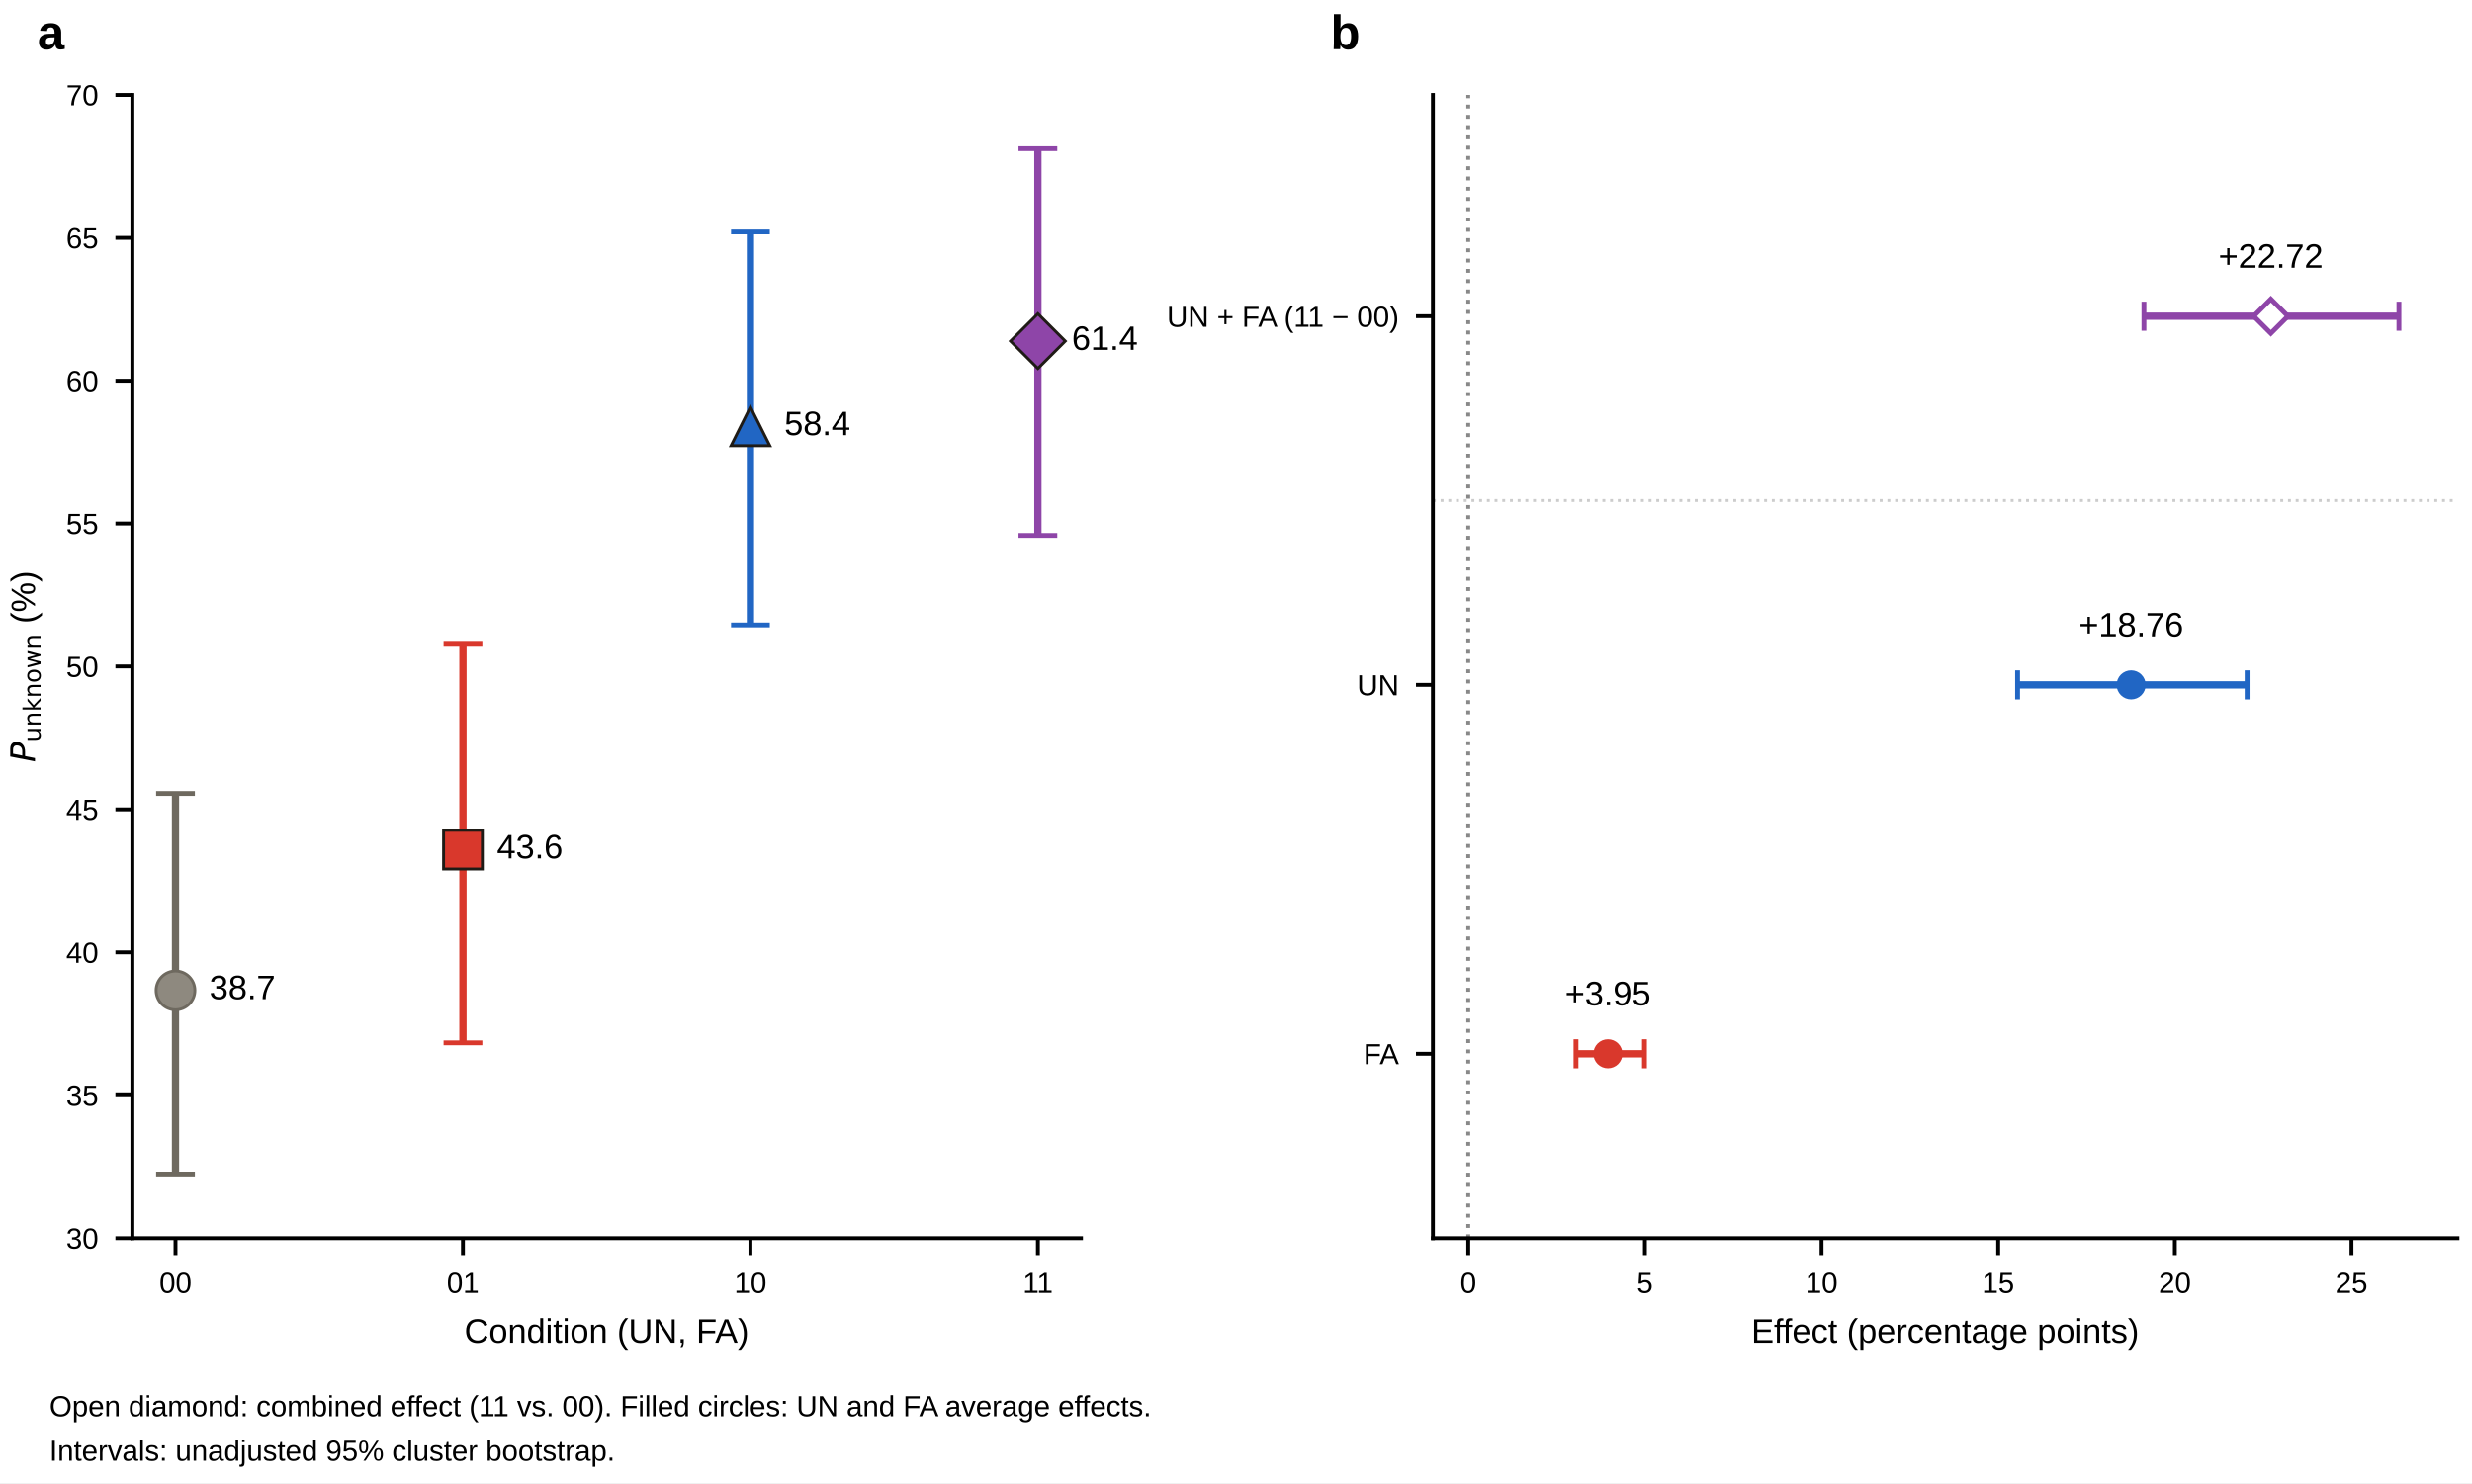
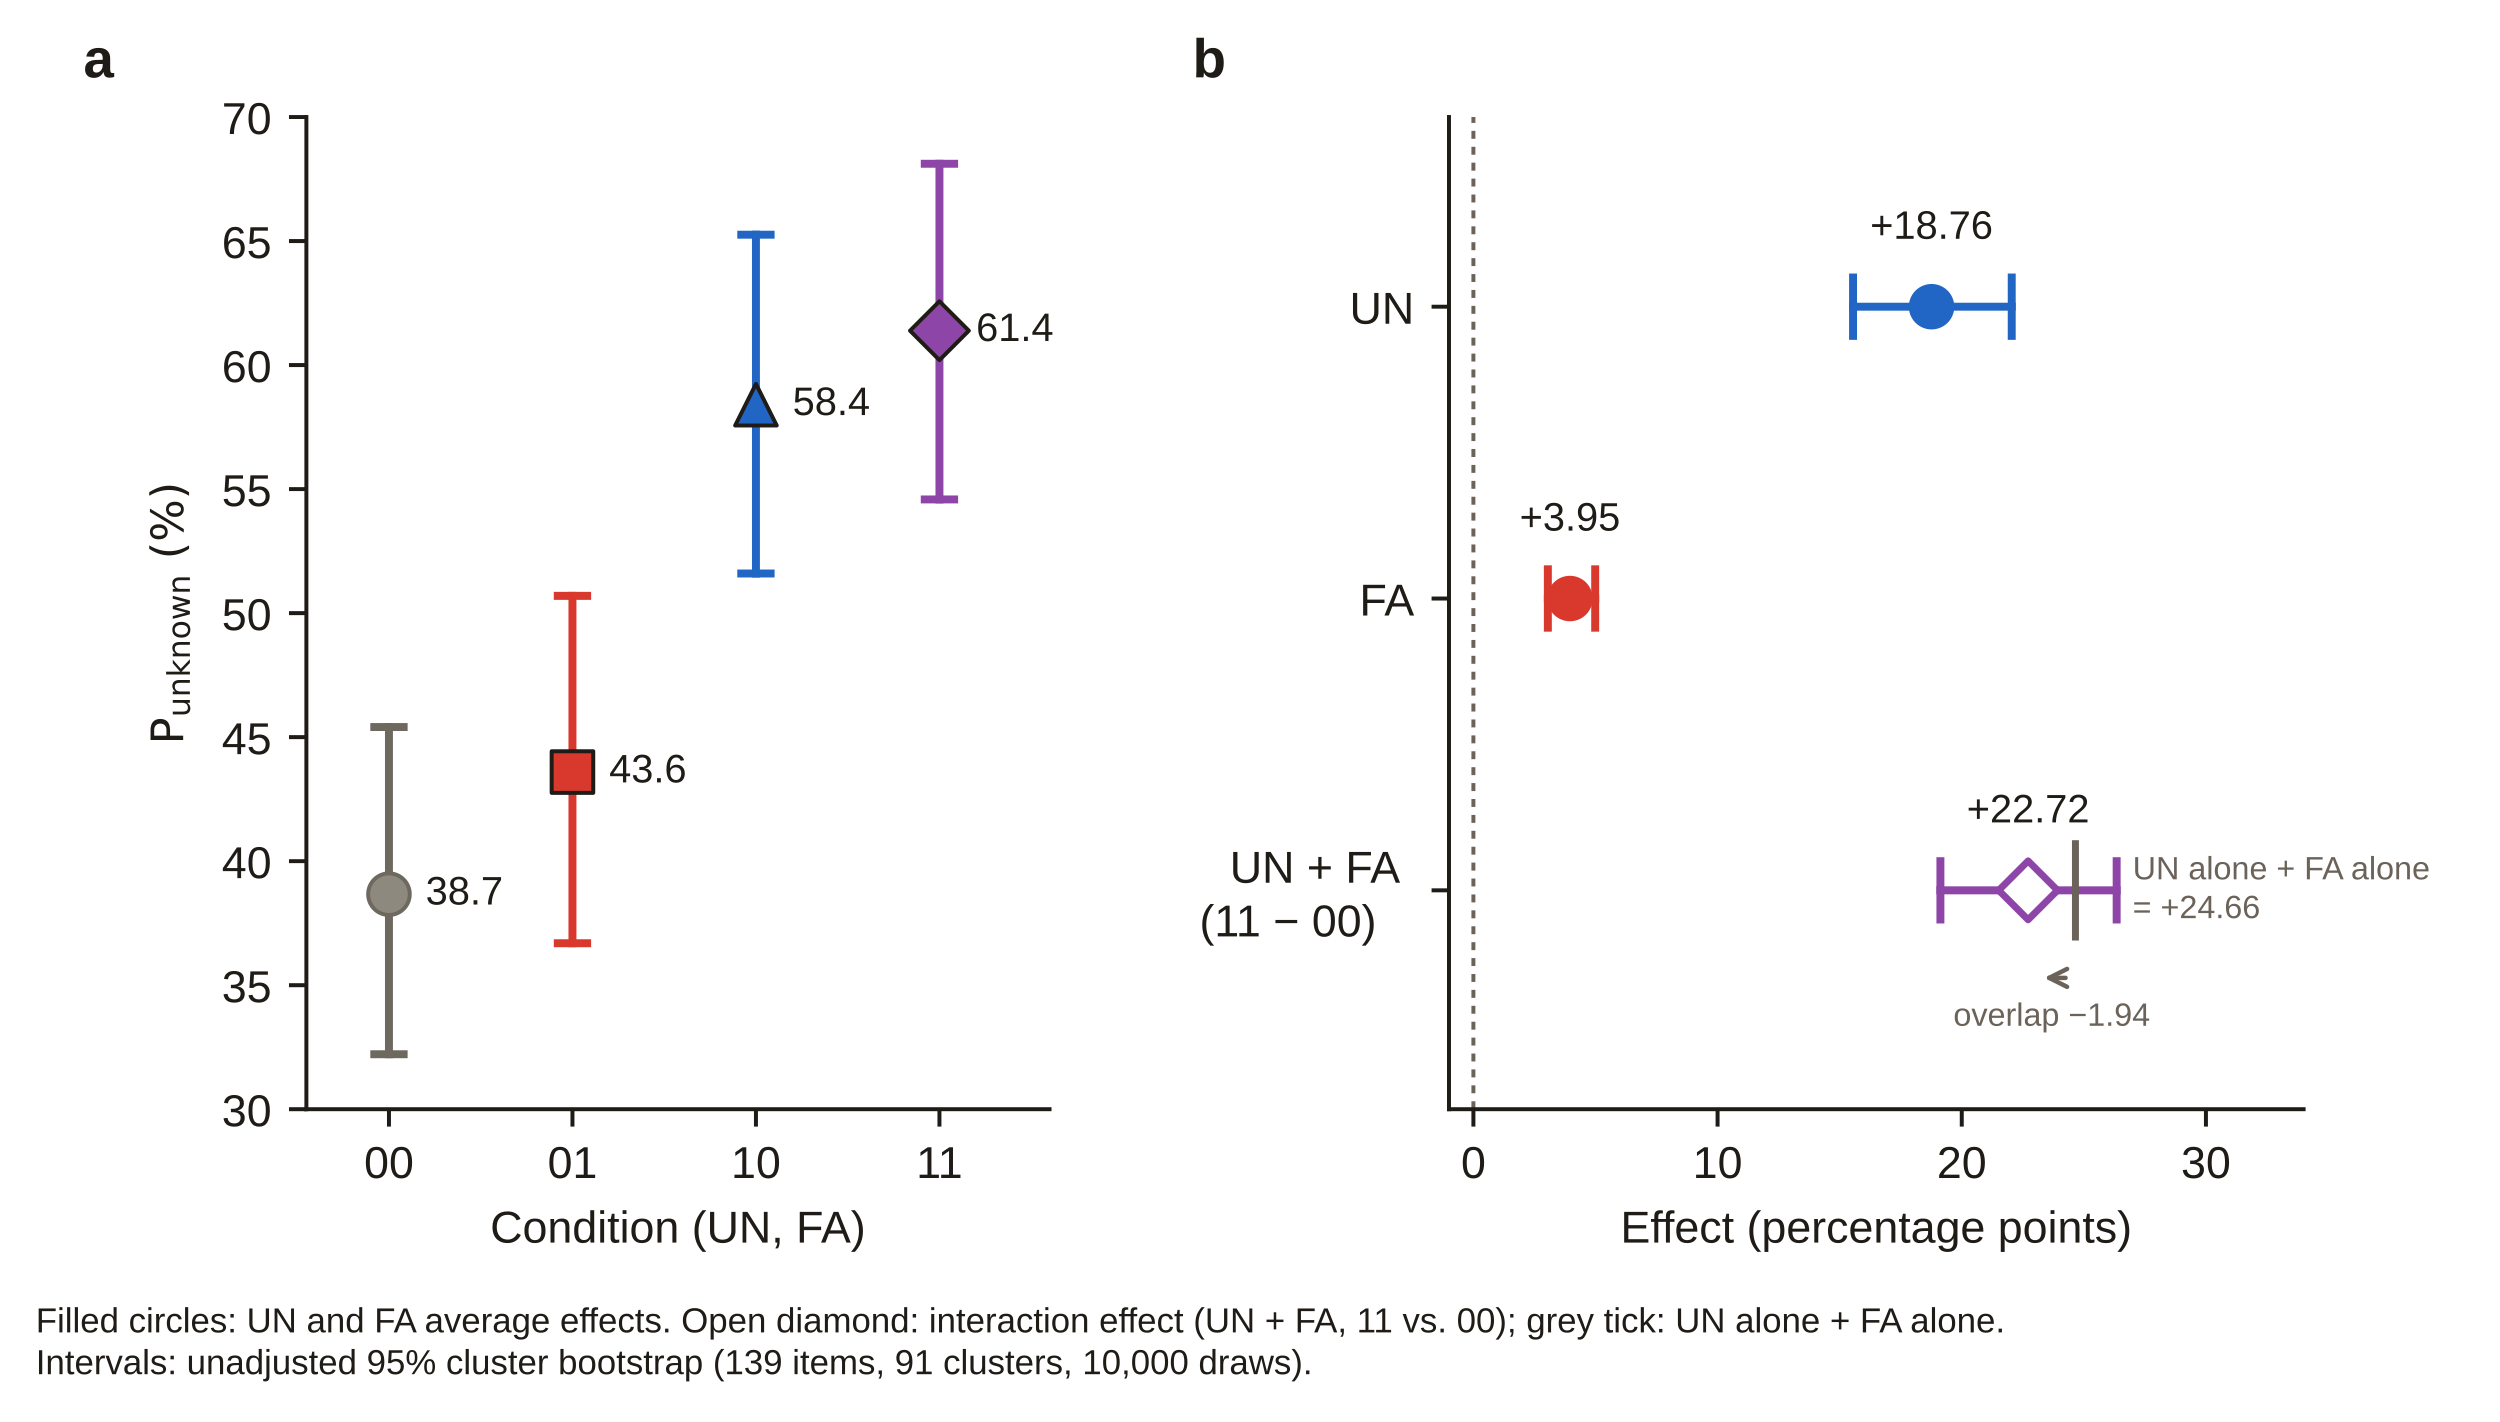
- <svg xmlns="http://www.w3.org/2000/svg" xmlns:xlink="http://www.w3.org/1999/xlink" width="510.236pt" height="306.142pt" viewBox="0 0 510.236 306.142" version="1.1">
+ <svg xmlns="http://www.w3.org/2000/svg" xmlns:xlink="http://www.w3.org/1999/xlink" width="502.898pt" height="286.009pt" viewBox="0 0 502.898 286.009" version="1.1">
  <defs>
    <style type="text/css">*{stroke-linejoin: round; stroke-linecap: butt}</style>
  </defs>
  <g id="figure_1">
    <g id="patch_1">
-       <path d="M 0 306.142 L 510.236 306.142 L 510.236 0 L 0 0 z " style="fill: #ffffff" />
+       <path d="M 0 286.009  L 502.898 286.009  L 502.898 -0  L 0 -0  z " style="fill: #ffffff" />
    </g>
    <g id="axes_1">
      <g id="patch_2">
-         <path d="M 27.323 255.594 L 223.128 255.594 L 223.128 19.598 L 27.323 19.598 z " style="fill: #ffffff" />
+         <path d="M 61.632 223.126  L 211.124 223.126  L 211.124 23.542  L 61.632 23.542  z " style="fill: #ffffff" />
      </g>
      <g id="matplotlib.axis_1">
        <g id="xtick_1">
          <g id="line2d_1">
            <defs>
-               <path id="meb34fa7627" d="M 0 0 L 0 3.5 " style="stroke: #000000; stroke-width: 0.8" />
+               <path id="m4d42ba4169" d="M 0 0  L 0 3.5  " style="stroke: #1f1b16; stroke-width: 0.8" />
            </defs>
            <g>
-               <use xlink:href="#meb34fa7627" x="36.224" y="255.594" style="stroke: #000000; stroke-width: 0.8" />
+               <use xlink:href="#m4d42ba4169" x="78.242" y="223.126" style="fill: #1f1b16; stroke: #1f1b16; stroke-width: 0.8" />
            </g>
          </g>
          <g id="text_1">
-             <text style="font-size: 6px; font-family: 'Arial'; text-anchor: middle" x="36.224" y="266.889" transform="rotate(-0 36.22358 266.8886)">00</text>
+             <text style="font-size: 9px; font-family: 'Arial'; text-anchor: middle; fill: #1f1b16" x="78.242" y="236.964" transform="rotate(-0 78.24223 236.9635)">00</text>
          </g>
        </g>
        <g id="xtick_2">
          <g id="line2d_2">
            <g>
-               <use xlink:href="#meb34fa7627" x="95.558" y="255.594" style="stroke: #000000; stroke-width: 0.8" />
+               <use xlink:href="#m4d42ba4169" x="115.154" y="223.126" style="fill: #1f1b16; stroke: #1f1b16; stroke-width: 0.8" />
            </g>
          </g>
          <g id="text_2">
-             <text style="font-size: 6px; font-family: 'Arial'; text-anchor: middle" x="95.558" y="266.889" transform="rotate(-0 95.55835 266.8886)">01</text>
+             <text style="font-size: 9px; font-family: 'Arial'; text-anchor: middle; fill: #1f1b16" x="115.154" y="236.964" transform="rotate(-0 115.1539 236.9635)">01</text>
          </g>
        </g>
        <g id="xtick_3">
          <g id="line2d_3">
            <g>
-               <use xlink:href="#meb34fa7627" x="154.893" y="255.594" style="stroke: #000000; stroke-width: 0.8" />
+               <use xlink:href="#m4d42ba4169" x="152.065" y="223.126" style="fill: #1f1b16; stroke: #1f1b16; stroke-width: 0.8" />
            </g>
          </g>
          <g id="text_3">
-             <text style="font-size: 6px; font-family: 'Arial'; text-anchor: middle" x="154.893" y="266.889" transform="rotate(-0 154.8931 266.8886)">10</text>
+             <text style="font-size: 9px; font-family: 'Arial'; text-anchor: middle; fill: #1f1b16" x="152.065" y="236.964" transform="rotate(-0 152.0655 236.9635)">10</text>
          </g>
        </g>
        <g id="xtick_4">
          <g id="line2d_4">
            <g>
-               <use xlink:href="#meb34fa7627" x="214.228" y="255.594" style="stroke: #000000; stroke-width: 0.8" />
+               <use xlink:href="#m4d42ba4169" x="188.977" y="223.126" style="fill: #1f1b16; stroke: #1f1b16; stroke-width: 0.8" />
            </g>
          </g>
          <g id="text_4">
-             <text style="font-size: 6px; font-family: 'Arial'; text-anchor: middle" x="214.228" y="266.889" transform="rotate(-0 214.2279 266.8886)">11</text>
+             <text style="font-size: 9px; font-family: 'Arial'; text-anchor: middle; fill: #1f1b16" x="188.977" y="236.964" transform="rotate(-0 188.9771 236.9635)">11</text>
          </g>
        </g>
        <g id="text_5">
-           <text style="font-size: 7px; font-family: 'Arial'; text-anchor: middle" x="125.226" y="277.177" transform="rotate(-0 125.2257 277.1769)">Condition (UN, FA)</text>
+           <text style="font-size: 9px; font-family: 'Arial'; text-anchor: middle; fill: #1f1b16" x="136.378" y="249.964" transform="rotate(-0 136.378 249.9642)">Condition (UN, FA)</text>
        </g>
      </g>
      <g id="matplotlib.axis_2">
        <g id="ytick_1">
          <g id="line2d_5">
            <defs>
-               <path id="mec620d5476" d="M 0 0 L -3.5 0 " style="stroke: #000000; stroke-width: 0.8" />
+               <path id="m30c8e98ecd" d="M 0 0  L -3.5 0  " style="stroke: #1f1b16; stroke-width: 0.8" />
            </defs>
            <g>
-               <use xlink:href="#mec620d5476" x="27.323" y="255.594" style="stroke: #000000; stroke-width: 0.8" />
+               <use xlink:href="#m30c8e98ecd" x="61.632" y="223.126" style="fill: #1f1b16; stroke: #1f1b16; stroke-width: 0.8" />
            </g>
          </g>
          <g id="text_6">
-             <text style="font-size: 6px; font-family: 'Arial'; text-anchor: end" x="20.323" y="257.741" transform="rotate(-0 20.32336 257.7412)">30</text>
+             <text style="font-size: 9px; font-family: 'Arial'; text-anchor: end; fill: #1f1b16" x="54.632" y="226.545" transform="rotate(-0 54.632 226.5446)">30</text>
          </g>
        </g>
        <g id="ytick_2">
          <g id="line2d_6">
            <g>
-               <use xlink:href="#mec620d5476" x="27.323" y="226.094" style="stroke: #000000; stroke-width: 0.8" />
+               <use xlink:href="#m30c8e98ecd" x="61.632" y="198.178" style="fill: #1f1b16; stroke: #1f1b16; stroke-width: 0.8" />
            </g>
          </g>
          <g id="text_7">
-             <text style="font-size: 6px; font-family: 'Arial'; text-anchor: end" x="20.323" y="228.242" transform="rotate(-0 20.32336 228.2418)">35</text>
+             <text style="font-size: 9px; font-family: 'Arial'; text-anchor: end; fill: #1f1b16" x="54.632" y="201.597" transform="rotate(-0 54.632 201.5966)">35</text>
          </g>
        </g>
        <g id="ytick_3">
          <g id="line2d_7">
            <g>
-               <use xlink:href="#mec620d5476" x="27.323" y="196.595" style="stroke: #000000; stroke-width: 0.8" />
+               <use xlink:href="#m30c8e98ecd" x="61.632" y="173.23" style="fill: #1f1b16; stroke: #1f1b16; stroke-width: 0.8" />
            </g>
          </g>
          <g id="text_8">
-             <text style="font-size: 6px; font-family: 'Arial'; text-anchor: end" x="20.323" y="198.742" transform="rotate(-0 20.32336 198.7423)">40</text>
+             <text style="font-size: 9px; font-family: 'Arial'; text-anchor: end; fill: #1f1b16" x="54.632" y="176.649" transform="rotate(-0 54.632 176.6486)">40</text>
          </g>
        </g>
        <g id="ytick_4">
          <g id="line2d_8">
            <g>
-               <use xlink:href="#mec620d5476" x="27.323" y="167.095" style="stroke: #000000; stroke-width: 0.8" />
+               <use xlink:href="#m30c8e98ecd" x="61.632" y="148.282" style="fill: #1f1b16; stroke: #1f1b16; stroke-width: 0.8" />
            </g>
          </g>
          <g id="text_9">
-             <text style="font-size: 6px; font-family: 'Arial'; text-anchor: end" x="20.323" y="169.243" transform="rotate(-0 20.32336 169.2428)">45</text>
+             <text style="font-size: 9px; font-family: 'Arial'; text-anchor: end; fill: #1f1b16" x="54.632" y="151.701" transform="rotate(-0 54.632 151.7006)">45</text>
          </g>
        </g>
        <g id="ytick_5">
          <g id="line2d_9">
            <g>
-               <use xlink:href="#mec620d5476" x="27.323" y="137.596" style="stroke: #000000; stroke-width: 0.8" />
+               <use xlink:href="#m30c8e98ecd" x="61.632" y="123.334" style="fill: #1f1b16; stroke: #1f1b16; stroke-width: 0.8" />
            </g>
          </g>
          <g id="text_10">
-             <text style="font-size: 6px; font-family: 'Arial'; text-anchor: end" x="20.323" y="139.743" transform="rotate(-0 20.32336 139.7433)">50</text>
+             <text style="font-size: 9px; font-family: 'Arial'; text-anchor: end; fill: #1f1b16" x="54.632" y="126.753" transform="rotate(-0 54.632 126.7526)">50</text>
          </g>
        </g>
        <g id="ytick_6">
          <g id="line2d_10">
            <g>
-               <use xlink:href="#mec620d5476" x="27.323" y="108.096" style="stroke: #000000; stroke-width: 0.8" />
+               <use xlink:href="#m30c8e98ecd" x="61.632" y="98.386" style="fill: #1f1b16; stroke: #1f1b16; stroke-width: 0.8" />
            </g>
          </g>
          <g id="text_11">
-             <text style="font-size: 6px; font-family: 'Arial'; text-anchor: end" x="20.323" y="110.244" transform="rotate(-0 20.32336 110.2438)">55</text>
+             <text style="font-size: 9px; font-family: 'Arial'; text-anchor: end; fill: #1f1b16" x="54.632" y="101.805" transform="rotate(-0 54.632 101.8046)">55</text>
          </g>
        </g>
        <g id="ytick_7">
          <g id="line2d_11">
            <g>
-               <use xlink:href="#mec620d5476" x="27.323" y="78.597" style="stroke: #000000; stroke-width: 0.8" />
+               <use xlink:href="#m30c8e98ecd" x="61.632" y="73.438" style="fill: #1f1b16; stroke: #1f1b16; stroke-width: 0.8" />
            </g>
          </g>
          <g id="text_12">
-             <text style="font-size: 6px; font-family: 'Arial'; text-anchor: end" x="20.323" y="80.744" transform="rotate(-0 20.32336 80.74429)">60</text>
+             <text style="font-size: 9px; font-family: 'Arial'; text-anchor: end; fill: #1f1b16" x="54.632" y="76.857" transform="rotate(-0 54.632 76.85659)">60</text>
          </g>
        </g>
        <g id="ytick_8">
          <g id="line2d_12">
            <g>
-               <use xlink:href="#mec620d5476" x="27.323" y="49.097" style="stroke: #000000; stroke-width: 0.8" />
+               <use xlink:href="#m30c8e98ecd" x="61.632" y="48.49" style="fill: #1f1b16; stroke: #1f1b16; stroke-width: 0.8" />
            </g>
          </g>
          <g id="text_13">
-             <text style="font-size: 6px; font-family: 'Arial'; text-anchor: end" x="20.323" y="51.245" transform="rotate(-0 20.32336 51.2448)">65</text>
+             <text style="font-size: 9px; font-family: 'Arial'; text-anchor: end; fill: #1f1b16" x="54.632" y="51.909" transform="rotate(-0 54.632 51.90859)">65</text>
          </g>
        </g>
        <g id="ytick_9">
          <g id="line2d_13">
            <g>
-               <use xlink:href="#mec620d5476" x="27.323" y="19.598" style="stroke: #000000; stroke-width: 0.8" />
+               <use xlink:href="#m30c8e98ecd" x="61.632" y="23.542" style="fill: #1f1b16; stroke: #1f1b16; stroke-width: 0.8" />
            </g>
          </g>
          <g id="text_14">
-             <text style="font-size: 6px; font-family: 'Arial'; text-anchor: end" x="20.323" y="21.745" transform="rotate(-0 20.32336 21.74531)">70</text>
+             <text style="font-size: 9px; font-family: 'Arial'; text-anchor: end; fill: #1f1b16" x="54.632" y="26.961" transform="rotate(-0 54.632 26.96059)">70</text>
          </g>
        </g>
        <g id="text_15">
-           <g transform="translate(8.11024 157.3709) rotate(-90)">
+           <g style="fill: #1f1b16" transform="translate(37.01739 149.7486) rotate(-90)">
            <text>
-               <tspan x="0" y="-0.891" style="font-style: oblique; font-size: 7px; font-family: 'DejaVu Sans'">P</tspan>
-               <tspan x="4.221" y="0.258" style="font-size: 4.9px; font-family: 'DejaVu Sans'">u</tspan>
-               <tspan x="7.327" y="0.258" style="font-size: 4.9px; font-family: 'DejaVu Sans'">n</tspan>
-               <tspan x="10.432" y="0.258" style="font-size: 4.9px; font-family: 'DejaVu Sans'">k</tspan>
-               <tspan x="13.27" y="0.258" style="font-size: 4.9px; font-family: 'DejaVu Sans'">n</tspan>
-               <tspan x="16.375" y="0.258" style="font-size: 4.9px; font-family: 'DejaVu Sans'">o</tspan>
-               <tspan x="19.373" y="0.258" style="font-size: 4.9px; font-family: 'DejaVu Sans'">w</tspan>
-               <tspan x="23.381" y="0.258" style="font-size: 4.9px; font-family: 'DejaVu Sans'">n</tspan>
-               <tspan x="26.678" y="-0.891" style="font-size: 7px; font-family: 'Arial'"> </tspan>
-               <tspan x="28.623" y="-0.891" style="font-size: 7px; font-family: 'Arial'">(</tspan>
-               <tspan x="30.954" y="-0.891" style="font-size: 7px; font-family: 'Arial'">%</tspan>
-               <tspan x="37.178" y="-0.891" style="font-size: 7px; font-family: 'Arial'">)</tspan>
+               <tspan x="0" y="-0.172" style="font-size: 9px; font-family: 'DejaVu Sans'; fill: #1f1b16">P</tspan>
+               <tspan x="34.386" y="-0.172" style="font-size: 9px; font-family: 'DejaVu Sans'; fill: #1f1b16"> </tspan>
+               <tspan x="37.247" y="-0.172" style="font-size: 9px; font-family: 'DejaVu Sans'; fill: #1f1b16">(</tspan>
+               <tspan x="40.758" y="-0.172" style="font-size: 9px; font-family: 'DejaVu Sans'; fill: #1f1b16">%</tspan>
+               <tspan x="49.31" y="-0.172" style="font-size: 9px; font-family: 'DejaVu Sans'; fill: #1f1b16">)</tspan>
+               <tspan x="5.513" y="1.178" style="font-size: 6.3px; font-family: 'DejaVu Sans'; fill: #1f1b16">u</tspan>
+               <tspan x="9.506" y="1.178" style="font-size: 6.3px; font-family: 'DejaVu Sans'; fill: #1f1b16">n</tspan>
+               <tspan x="13.499" y="1.178" style="font-size: 6.3px; font-family: 'DejaVu Sans'; fill: #1f1b16">k</tspan>
+               <tspan x="17.147" y="1.178" style="font-size: 6.3px; font-family: 'DejaVu Sans'; fill: #1f1b16">n</tspan>
+               <tspan x="21.14" y="1.178" style="font-size: 6.3px; font-family: 'DejaVu Sans'; fill: #1f1b16">o</tspan>
+               <tspan x="24.995" y="1.178" style="font-size: 6.3px; font-family: 'DejaVu Sans'; fill: #1f1b16">w</tspan>
+               <tspan x="30.147" y="1.178" style="font-size: 6.3px; font-family: 'DejaVu Sans'; fill: #1f1b16">n</tspan>
            </text>
          </g>
        </g>
      </g>
-       <g id="LineCollection_1">
-         <path d="M 36.224 242.345 L 36.224 163.813 " clip-path="url(#p078e9555ab)" style="fill: none; stroke: #6E695F; stroke-width: 1.5" />
-       </g>
      <g id="line2d_14">
-         <defs>
-           <path id="m8397a52065" d="M 4 0 L -4 -0 " style="stroke: #6E695F" />
-         </defs>
-         <g clip-path="url(#p078e9555ab)">
-           <use xlink:href="#m8397a52065" x="36.224" y="242.345" style="fill: #6E695F; stroke: #6E695F" />
-         </g>
+         <path d="M 78.242 212.069  L 78.242 146.253  " clip-path="url(#p67fd40ad1f)" style="fill: none; stroke: #6e695f; stroke-width: 1.6; stroke-linecap: square" />
      </g>
      <g id="line2d_15">
-         <g clip-path="url(#p078e9555ab)">
-           <use xlink:href="#m8397a52065" x="36.224" y="163.813" style="fill: #6E695F; stroke: #6E695F" />
-         </g>
-       </g>
-       <g id="LineCollection_2">
-         <path d="M 95.558 215.269 L 95.558 132.823 " clip-path="url(#p078e9555ab)" style="fill: none; stroke: #D9382C; stroke-width: 1.5" />
+         <path d="M 75.289 212.069  L 81.195 212.069  " clip-path="url(#p67fd40ad1f)" style="fill: none; stroke: #6e695f; stroke-width: 1.6; stroke-linecap: square" />
      </g>
      <g id="line2d_16">
-         <defs>
-           <path id="mb39e3a1a66" d="M 4 0 L -4 -0 " style="stroke: #D9382C" />
-         </defs>
-         <g clip-path="url(#p078e9555ab)">
-           <use xlink:href="#mb39e3a1a66" x="95.558" y="215.269" style="fill: #D9382C; stroke: #D9382C" />
-         </g>
+         <path d="M 75.289 146.253  L 81.195 146.253  " clip-path="url(#p67fd40ad1f)" style="fill: none; stroke: #6e695f; stroke-width: 1.6; stroke-linecap: square" />
      </g>
      <g id="line2d_17">
-         <g clip-path="url(#p078e9555ab)">
-           <use xlink:href="#mb39e3a1a66" x="95.558" y="132.823" style="fill: #D9382C; stroke: #D9382C" />
-         </g>
-       </g>
-       <g id="LineCollection_3">
-         <path d="M 154.893 129.037 L 154.893 47.876 " clip-path="url(#p078e9555ab)" style="fill: none; stroke: #2166C4; stroke-width: 1.5" />
+         <path d="M 115.154 189.742  L 115.154 119.865  " clip-path="url(#p67fd40ad1f)" style="fill: none; stroke: #d9382c; stroke-width: 1.6; stroke-linecap: square" />
      </g>
      <g id="line2d_18">
-         <defs>
-           <path id="m2de3c9f755" d="M 4 0 L -4 -0 " style="stroke: #2166C4" />
-         </defs>
-         <g clip-path="url(#p078e9555ab)">
-           <use xlink:href="#m2de3c9f755" x="154.893" y="129.037" style="fill: #2166C4; stroke: #2166C4" />
-         </g>
+         <path d="M 112.201 189.742  L 118.107 189.742  " clip-path="url(#p67fd40ad1f)" style="fill: none; stroke: #d9382c; stroke-width: 1.6; stroke-linecap: square" />
      </g>
      <g id="line2d_19">
-         <g clip-path="url(#p078e9555ab)">
-           <use xlink:href="#m2de3c9f755" x="154.893" y="47.876" style="fill: #2166C4; stroke: #2166C4" />
-         </g>
-       </g>
-       <g id="LineCollection_4">
-         <path d="M 214.228 110.561 L 214.228 30.686 " clip-path="url(#p078e9555ab)" style="fill: none; stroke: #8E45A8; stroke-width: 1.5" />
+         <path d="M 112.201 119.865  L 118.107 119.865  " clip-path="url(#p67fd40ad1f)" style="fill: none; stroke: #d9382c; stroke-width: 1.6; stroke-linecap: square" />
      </g>
      <g id="line2d_20">
-         <defs>
-           <path id="mc86fa886bc" d="M 4 0 L -4 -0 " style="stroke: #8E45A8" />
-         </defs>
-         <g clip-path="url(#p078e9555ab)">
-           <use xlink:href="#mc86fa886bc" x="214.228" y="110.561" style="fill: #8E45A8; stroke: #8E45A8" />
-         </g>
+         <path d="M 152.065 115.365  L 152.065 47.216  " clip-path="url(#p67fd40ad1f)" style="fill: none; stroke: #2166c4; stroke-width: 1.6; stroke-linecap: square" />
      </g>
      <g id="line2d_21">
-         <g clip-path="url(#p078e9555ab)">
-           <use xlink:href="#mc86fa886bc" x="214.228" y="30.686" style="fill: #8E45A8; stroke: #8E45A8" />
-         </g>
+         <path d="M 149.113 115.365  L 155.018 115.365  " clip-path="url(#p67fd40ad1f)" style="fill: none; stroke: #2166c4; stroke-width: 1.6; stroke-linecap: square" />
+       </g>
+       <g id="line2d_22">
+         <path d="M 149.113 47.216  L 155.018 47.216  " clip-path="url(#p67fd40ad1f)" style="fill: none; stroke: #2166c4; stroke-width: 1.6; stroke-linecap: square" />
+       </g>
+       <g id="line2d_23">
+         <path d="M 188.977 100.463  L 188.977 32.948  " clip-path="url(#p67fd40ad1f)" style="fill: none; stroke: #8e45a8; stroke-width: 1.6; stroke-linecap: square" />
+       </g>
+       <g id="line2d_24">
+         <path d="M 186.024 100.463  L 191.93 100.463  " clip-path="url(#p67fd40ad1f)" style="fill: none; stroke: #8e45a8; stroke-width: 1.6; stroke-linecap: square" />
+       </g>
+       <g id="line2d_25">
+         <path d="M 186.024 32.948  L 191.93 32.948  " clip-path="url(#p67fd40ad1f)" style="fill: none; stroke: #8e45a8; stroke-width: 1.6; stroke-linecap: square" />
      </g>
      <g id="patch_3">
-         <path d="M 27.323 255.594 L 27.323 19.598 " style="fill: none; stroke: #000000; stroke-width: 0.8; stroke-linejoin: miter; stroke-linecap: square" />
+         <path d="M 61.632 223.126  L 61.632 23.542  " style="fill: none; stroke: #1f1b16; stroke-width: 0.8; stroke-linejoin: miter; stroke-linecap: square" />
      </g>
      <g id="patch_4">
-         <path d="M 27.323 255.594 L 223.128 255.594 " style="fill: none; stroke: #000000; stroke-width: 0.8; stroke-linejoin: miter; stroke-linecap: square" />
+         <path d="M 61.632 223.126  L 211.124 223.126  " style="fill: none; stroke: #1f1b16; stroke-width: 0.8; stroke-linejoin: miter; stroke-linecap: square" />
+       </g>
+       <g id="PathCollection_1">
+         <defs>
+           <path id="m84bee41e8b" d="M 0 4.183  C 1.109 4.183 2.174 3.743 2.958 2.958  C 3.743 2.174 4.183 1.109 4.183 0  C 4.183 -1.109 3.743 -2.174 2.958 -2.958  C 2.174 -3.743 1.109 -4.183 0 -4.183  C -1.109 -4.183 -2.174 -3.743 -2.958 -2.958  C -3.743 -2.174 -4.183 -1.109 -4.183 0  C -4.183 1.109 -3.743 2.174 -2.958 2.958  C -2.174 3.743 -1.109 4.183 0 4.183  z " style="stroke: #6e695f; stroke-width: 0.8" />
+         </defs>
+         <g clip-path="url(#p67fd40ad1f)">
+           <use xlink:href="#m84bee41e8b" x="78.242" y="179.871" style="fill: #8e897f; stroke: #6e695f; stroke-width: 0.8" />
+         </g>
      </g>
      <g id="text_16">
-         <text style="font-size: 7px; font-family: 'Arial'; text-anchor: start" x="43.224" y="206.257" transform="rotate(-0 43.22358 206.2573)">38.7</text>
+         <g id="patch_5">
+           <path d="M 85.065 184.431  L 103.997 184.431  L 103.997 175.311  L 85.065 175.311  z " style="fill: #ffffff" />
+         </g>
+         <text style="font-size: 8px; font-family: 'Arial'; text-anchor: start; fill: #1f1b16" x="85.625" y="181.949" transform="rotate(-0 85.62456 181.9489)">38.7</text>
+       </g>
+       <g id="PathCollection_2">
+         <defs>
+           <path id="m9ce3ad111e" d="M -4.183 4.183  L 4.183 4.183  L 4.183 -4.183  L -4.183 -4.183  z " style="stroke: #1f1b16; stroke-width: 0.8" />
+         </defs>
+         <g clip-path="url(#p67fd40ad1f)">
+           <use xlink:href="#m9ce3ad111e" x="115.154" y="155.308" style="fill: #d9382c; stroke: #1f1b16; stroke-width: 0.8" />
+         </g>
      </g>
      <g id="text_17">
-         <text style="font-size: 7px; font-family: 'Arial'; text-anchor: start" x="102.558" y="177.213" transform="rotate(-0 102.5583 177.2127)">43.6</text>
+         <g id="patch_6">
+           <path d="M 121.976 159.868  L 140.909 159.868  L 140.909 150.748  L 121.976 150.748  z " style="fill: #ffffff" />
+         </g>
+         <text style="font-size: 8px; font-family: 'Arial'; text-anchor: start; fill: #1f1b16" x="122.536" y="157.386" transform="rotate(-0 122.5362 157.3857)">43.6</text>
+       </g>
+       <g id="PathCollection_3">
+         <defs>
+           <path id="m705f82a3c8" d="M 0 -4.183  L -4.183 4.183  L 4.183 4.183  z " style="stroke: #1f1b16; stroke-width: 0.8" />
+         </defs>
+         <g clip-path="url(#p67fd40ad1f)">
+           <use xlink:href="#m705f82a3c8" x="152.065" y="81.411" style="fill: #2166c4; stroke: #1f1b16; stroke-width: 0.8" />
+         </g>
      </g>
      <g id="text_18">
-         <text style="font-size: 7px; font-family: 'Arial'; text-anchor: start" x="161.893" y="89.835" transform="rotate(-0 161.8931 89.835)">58.4</text>
+         <g id="patch_7">
+           <path d="M 158.888 85.971  L 177.82 85.971  L 177.82 76.851  L 158.888 76.851  z " style="fill: #ffffff" />
+         </g>
+         <text style="font-size: 8px; font-family: 'Arial'; text-anchor: start; fill: #1f1b16" x="159.448" y="83.489" transform="rotate(-0 159.4478 83.48949)">58.4</text>
+       </g>
+       <g id="PathCollection_4">
+         <defs>
+           <path id="m601c29bd44" d="M -0 5.916  L 5.916 0  L 0 -5.916  L -5.916 -0  z " style="stroke: #1f1b16; stroke-width: 0.8" />
+         </defs>
+         <g clip-path="url(#p67fd40ad1f)">
+           <use xlink:href="#m601c29bd44" x="188.977" y="66.521" style="fill: #8e45a8; stroke: #1f1b16; stroke-width: 0.8" />
+         </g>
      </g>
      <g id="text_19">
-         <text style="font-size: 7px; font-family: 'Arial'; text-anchor: start" x="221.228" y="72.228" transform="rotate(-0 221.2279 72.22827)">61.4</text>
+         <g id="patch_8">
+           <path d="M 195.799 71.081  L 214.732 71.081  L 214.732 61.961  L 195.799 61.961  z " style="fill: #ffffff" />
+         </g>
+         <text style="font-size: 8px; font-family: 'Arial'; text-anchor: start; fill: #1f1b16" x="196.359" y="68.599" transform="rotate(-0 196.3594 68.59931)">61.4</text>
      </g>
      <g id="text_20">
-         <text style="font-weight: 700; font-size: 10px; font-family: 'Arial'; text-anchor: start" x="7.743" y="10.158" transform="rotate(-0 7.742891 10.15813)">a</text>
-       </g>
-       <g id="line2d_22">
-         <defs>
-           <path id="m392f642e8d" d="M 0 4 C 1.061 4 2.078 3.579 2.828 2.828 C 3.579 2.078 4 1.061 4 0 C 4 -1.061 3.579 -2.078 2.828 -2.828 C 2.078 -3.579 1.061 -4 0 -4 C -1.061 -4 -2.078 -3.579 -2.828 -2.828 C -3.579 -2.078 -4 -1.061 -4 0 C -4 1.061 -3.579 2.078 -2.828 2.828 C -2.078 3.579 -1.061 4 0 4 z " style="stroke: #6E695F; stroke-width: 0.6" />
-         </defs>
-         <g clip-path="url(#p078e9555ab)">
-           <use xlink:href="#m392f642e8d" x="36.224" y="204.448" style="fill: #8E897F; stroke: #6E695F; stroke-width: 0.6" />
-         </g>
-       </g>
-       <g id="line2d_23">
-         <defs>
-           <path id="m89ed4cfab8" d="M -4 4 L 4 4 L 4 -4 L -4 -4 z " style="stroke: #1f1b16; stroke-width: 0.6; stroke-linejoin: miter" />
-         </defs>
-         <g clip-path="url(#p078e9555ab)">
-           <use xlink:href="#m89ed4cfab8" x="95.558" y="175.403" style="fill: #D9382C; stroke: #1f1b16; stroke-width: 0.6; stroke-linejoin: miter" />
-         </g>
-       </g>
-       <g id="line2d_24">
-         <defs>
-           <path id="m16ff0192bc" d="M 0 -4 L -4 4 L 4 4 z " style="stroke: #1f1b16; stroke-width: 0.6; stroke-linejoin: miter" />
-         </defs>
-         <g clip-path="url(#p078e9555ab)">
-           <use xlink:href="#m16ff0192bc" x="154.893" y="88.025" style="fill: #2166C4; stroke: #1f1b16; stroke-width: 0.6; stroke-linejoin: miter" />
-         </g>
-       </g>
-       <g id="line2d_25">
-         <defs>
-           <path id="m88b3307406" d="M -0 5.657 L 5.657 0 L 0 -5.657 L -5.657 -0 z " style="stroke: #1f1b16; stroke-width: 0.6; stroke-linejoin: miter" />
-         </defs>
-         <g clip-path="url(#p078e9555ab)">
-           <use xlink:href="#m88b3307406" x="214.228" y="70.419" style="fill: #8E45A8; stroke: #1f1b16; stroke-width: 0.6; stroke-linejoin: miter" />
-         </g>
+         <text style="font-weight: 700; font-size: 11px; font-family: 'Arial'; text-anchor: start; fill: #1f1b16" x="16.784" y="15.558" transform="rotate(-0 16.78437 15.55828)">a</text>
      </g>
    </g>
    <g id="axes_2">
-       <g id="patch_5">
-         <path d="M 295.767 255.594 L 507.236 255.594 L 507.236 19.598 L 295.767 19.598 z " style="fill: #ffffff" />
+       <g id="patch_9">
+         <path d="M 291.476 223.126  L 463.392 223.126  L 463.392 23.542  L 291.476 23.542  z " style="fill: #ffffff" />
      </g>
      <g id="matplotlib.axis_3">
        <g id="xtick_5">
          <g id="line2d_26">
            <g>
-               <use xlink:href="#meb34fa7627" x="303.059" y="255.594" style="stroke: #000000; stroke-width: 0.8" />
+               <use xlink:href="#m4d42ba4169" x="296.388" y="223.126" style="fill: #1f1b16; stroke: #1f1b16; stroke-width: 0.8" />
            </g>
          </g>
          <g id="text_21">
-             <text style="font-size: 6px; font-family: 'Arial'; text-anchor: middle" x="303.059" y="266.889" transform="rotate(-0 303.0589 266.8886)">0</text>
+             <text style="font-size: 9px; font-family: 'Arial'; text-anchor: middle; fill: #1f1b16" x="296.388" y="236.964" transform="rotate(-0 296.388 236.9635)">0</text>
          </g>
        </g>
        <g id="xtick_6">
          <g id="line2d_27">
            <g>
-               <use xlink:href="#meb34fa7627" x="339.519" y="255.594" style="stroke: #000000; stroke-width: 0.8" />
+               <use xlink:href="#m4d42ba4169" x="345.507" y="223.126" style="fill: #1f1b16; stroke: #1f1b16; stroke-width: 0.8" />
            </g>
          </g>
          <g id="text_22">
-             <text style="font-size: 6px; font-family: 'Arial'; text-anchor: middle" x="339.519" y="266.889" transform="rotate(-0 339.5191 266.8886)">5</text>
+             <text style="font-size: 9px; font-family: 'Arial'; text-anchor: middle; fill: #1f1b16" x="345.507" y="236.964" transform="rotate(-0 345.5068 236.9635)">10</text>
          </g>
        </g>
        <g id="xtick_7">
          <g id="line2d_28">
            <g>
-               <use xlink:href="#meb34fa7627" x="375.979" y="255.594" style="stroke: #000000; stroke-width: 0.8" />
+               <use xlink:href="#m4d42ba4169" x="394.626" y="223.126" style="fill: #1f1b16; stroke: #1f1b16; stroke-width: 0.8" />
            </g>
          </g>
          <g id="text_23">
-             <text style="font-size: 6px; font-family: 'Arial'; text-anchor: middle" x="375.979" y="266.889" transform="rotate(-0 375.9793 266.8886)">10</text>
+             <text style="font-size: 9px; font-family: 'Arial'; text-anchor: middle; fill: #1f1b16" x="394.626" y="236.964" transform="rotate(-0 394.6256 236.9635)">20</text>
          </g>
        </g>
        <g id="xtick_8">
          <g id="line2d_29">
            <g>
-               <use xlink:href="#meb34fa7627" x="412.439" y="255.594" style="stroke: #000000; stroke-width: 0.8" />
+               <use xlink:href="#m4d42ba4169" x="443.744" y="223.126" style="fill: #1f1b16; stroke: #1f1b16; stroke-width: 0.8" />
            </g>
          </g>
          <g id="text_24">
-             <text style="font-size: 6px; font-family: 'Arial'; text-anchor: middle" x="412.439" y="266.889" transform="rotate(-0 412.4395 266.8886)">15</text>
-           </g>
-         </g>
-         <g id="xtick_9">
-           <g id="line2d_30">
-             <g>
-               <use xlink:href="#meb34fa7627" x="448.9" y="255.594" style="stroke: #000000; stroke-width: 0.8" />
-             </g>
-           </g>
-           <g id="text_25">
-             <text style="font-size: 6px; font-family: 'Arial'; text-anchor: middle" x="448.9" y="266.889" transform="rotate(-0 448.8997 266.8886)">20</text>
-           </g>
-         </g>
-         <g id="xtick_10">
-           <g id="line2d_31">
-             <g>
-               <use xlink:href="#meb34fa7627" x="485.36" y="255.594" style="stroke: #000000; stroke-width: 0.8" />
-             </g>
-           </g>
-           <g id="text_26">
-             <text style="font-size: 6px; font-family: 'Arial'; text-anchor: middle" x="485.36" y="266.889" transform="rotate(-0 485.3599 266.8886)">25</text>
-           </g>
-         </g>
-         <g id="text_27">
-           <text style="font-size: 7px; font-family: 'Arial'; text-anchor: middle" x="401.501" y="277.177" transform="rotate(-0 401.5014 277.1769)">Effect (percentage points)</text>
+             <text style="font-size: 9px; font-family: 'Arial'; text-anchor: middle; fill: #1f1b16" x="443.744" y="236.964" transform="rotate(-0 443.7445 236.9635)">30</text>
+           </g>
+         </g>
+         <g id="text_25">
+           <text style="font-size: 9px; font-family: 'Arial'; text-anchor: middle; fill: #1f1b16" x="377.434" y="249.964" transform="rotate(-0 377.434 249.9642)">Effect (percentage points)</text>
        </g>
      </g>
      <g id="matplotlib.axis_4">
        <g id="ytick_10">
+           <g id="line2d_30">
+             <g>
+               <use xlink:href="#m30c8e98ecd" x="291.476" y="179.1" style="fill: #1f1b16; stroke: #1f1b16; stroke-width: 0.8" />
+             </g>
+           </g>
+           <g id="text_26">
+             <text style="font-size: 9px; font-family: 'Arial'; fill: #1f1b16" transform="translate(247.3862 177.5683)">UN + FA</text>
+             <text style="font-size: 9px; font-family: 'Arial'; fill: #1f1b16" transform="translate(241.2859 188.37)">(11 − 00)</text>
+           </g>
+         </g>
+         <g id="ytick_11">
+           <g id="line2d_31">
+             <g>
+               <use xlink:href="#m30c8e98ecd" x="291.476" y="120.399" style="fill: #1f1b16; stroke: #1f1b16; stroke-width: 0.8" />
+             </g>
+           </g>
+           <g id="text_27">
+             <text style="font-size: 9px; font-family: 'Arial'; text-anchor: end; fill: #1f1b16" x="284.476" y="123.818" transform="rotate(-0 284.4761 123.8175)">FA</text>
+           </g>
+         </g>
+         <g id="ytick_12">
          <g id="line2d_32">
            <g>
-               <use xlink:href="#mec620d5476" x="295.767" y="65.275" style="stroke: #000000; stroke-width: 0.8" />
+               <use xlink:href="#m30c8e98ecd" x="291.476" y="61.697" style="fill: #1f1b16; stroke: #1f1b16; stroke-width: 0.8" />
            </g>
          </g>
          <g id="text_28">
-             <text style="font-size: 6px; font-family: 'Arial'; text-anchor: end" x="288.767" y="67.459" transform="rotate(-0 288.7669 67.4585)">UN + FA (11 − 00)</text>
-           </g>
-         </g>
-         <g id="ytick_11">
-           <g id="line2d_33">
-             <g>
-               <use xlink:href="#mec620d5476" x="295.767" y="141.402" style="stroke: #000000; stroke-width: 0.8" />
-             </g>
-           </g>
-           <g id="text_29">
-             <text style="font-size: 6px; font-family: 'Arial'; text-anchor: end" x="288.767" y="143.55" transform="rotate(-0 288.7669 143.5497)">UN</text>
-           </g>
-         </g>
-         <g id="ytick_12">
-           <g id="line2d_34">
-             <g>
-               <use xlink:href="#mec620d5476" x="295.767" y="217.53" style="stroke: #000000; stroke-width: 0.8" />
-             </g>
-           </g>
-           <g id="text_30">
-             <text style="font-size: 6px; font-family: 'Arial'; text-anchor: end" x="288.767" y="219.677" transform="rotate(-0 288.7669 219.6774)">FA</text>
-           </g>
-         </g>
-       </g>
-       <g id="LineCollection_5">
-         <path d="M 442.523 65.275 L 495.158 65.275 " clip-path="url(#pa61ef6b26d)" style="fill: none; stroke: #8E45A8; stroke-width: 1.5" />
+             <text style="font-size: 9px; font-family: 'Arial'; text-anchor: end; fill: #1f1b16" x="284.476" y="65.116" transform="rotate(-0 284.4761 65.11635)">UN</text>
+           </g>
+         </g>
+       </g>
+       <g id="line2d_33">
+         <path d="M 372.758 61.697  L 404.677 61.697  " clip-path="url(#p8099091fc7)" style="fill: none; stroke: #2166c4; stroke-width: 1.6; stroke-linecap: square" />
+       </g>
+       <g id="line2d_34">
+         <path d="M 372.758 67.568  L 372.758 55.827  " clip-path="url(#p8099091fc7)" style="fill: none; stroke: #2166c4; stroke-width: 1.6; stroke-linecap: square" />
      </g>
      <g id="line2d_35">
-         <defs>
-           <path id="m3b3e9f447a" d="M 0 3 L 0 -3 " style="stroke: #8E45A8" />
-         </defs>
-         <g clip-path="url(#pa61ef6b26d)">
-           <use xlink:href="#m3b3e9f447a" x="442.523" y="65.275" style="fill: #8E45A8; stroke: #8E45A8" />
-         </g>
+         <path d="M 404.677 67.568  L 404.677 55.827  " clip-path="url(#p8099091fc7)" style="fill: none; stroke: #2166c4; stroke-width: 1.6; stroke-linecap: square" />
      </g>
      <g id="line2d_36">
-         <g clip-path="url(#pa61ef6b26d)">
-           <use xlink:href="#m3b3e9f447a" x="495.158" y="65.275" style="fill: #8E45A8; stroke: #8E45A8" />
-         </g>
-       </g>
-       <g id="LineCollection_6">
-         <path d="M 416.436 141.402 L 463.822 141.402 " clip-path="url(#pa61ef6b26d)" style="fill: none; stroke: #2166C4; stroke-width: 1.5" />
+         <path d="M 311.364 120.399  L 320.886 120.399  " clip-path="url(#p8099091fc7)" style="fill: none; stroke: #d9382c; stroke-width: 1.6; stroke-linecap: square" />
      </g>
      <g id="line2d_37">
-         <defs>
-           <path id="m69f689fe31" d="M 0 3 L 0 -3 " style="stroke: #2166C4" />
-         </defs>
-         <g clip-path="url(#pa61ef6b26d)">
-           <use xlink:href="#m69f689fe31" x="416.436" y="141.402" style="fill: #2166C4; stroke: #2166C4" />
-         </g>
+         <path d="M 311.364 126.269  L 311.364 114.528  " clip-path="url(#p8099091fc7)" style="fill: none; stroke: #d9382c; stroke-width: 1.6; stroke-linecap: square" />
      </g>
      <g id="line2d_38">
-         <g clip-path="url(#pa61ef6b26d)">
-           <use xlink:href="#m69f689fe31" x="463.822" y="141.402" style="fill: #2166C4; stroke: #2166C4" />
-         </g>
-       </g>
-       <g id="LineCollection_7">
-         <path d="M 325.292 217.53 L 339.427 217.53 " clip-path="url(#pa61ef6b26d)" style="fill: none; stroke: #D9382C; stroke-width: 1.5" />
+         <path d="M 320.886 126.269  L 320.886 114.528  " clip-path="url(#p8099091fc7)" style="fill: none; stroke: #d9382c; stroke-width: 1.6; stroke-linecap: square" />
      </g>
      <g id="line2d_39">
-         <defs>
-           <path id="m185b2bc964" d="M 0 3 L 0 -3 " style="stroke: #D9382C" />
-         </defs>
-         <g clip-path="url(#pa61ef6b26d)">
-           <use xlink:href="#m185b2bc964" x="325.292" y="217.53" style="fill: #D9382C; stroke: #D9382C" />
-         </g>
+         <path d="M 390.33 179.1  L 425.785 179.1  " clip-path="url(#p8099091fc7)" style="fill: none; stroke: #8e45a8; stroke-width: 1.6; stroke-linecap: square" />
      </g>
      <g id="line2d_40">
-         <g clip-path="url(#pa61ef6b26d)">
-           <use xlink:href="#m185b2bc964" x="339.427" y="217.53" style="fill: #D9382C; stroke: #D9382C" />
-         </g>
+         <path d="M 390.33 184.97  L 390.33 173.23  " clip-path="url(#p8099091fc7)" style="fill: none; stroke: #8e45a8; stroke-width: 1.6; stroke-linecap: square" />
      </g>
      <g id="line2d_41">
-         <path d="M 303.059 255.594 L 303.059 19.598 " clip-path="url(#pa61ef6b26d)" style="fill: none; stroke-dasharray: 0.8,1.32; stroke-dashoffset: 0; stroke: #888888; stroke-width: 0.8" />
+         <path d="M 425.785 184.97  L 425.785 173.23  " clip-path="url(#p8099091fc7)" style="fill: none; stroke: #8e45a8; stroke-width: 1.6; stroke-linecap: square" />
      </g>
      <g id="line2d_42">
-         <path d="M 295.767 103.338 L 507.236 103.338 " clip-path="url(#pa61ef6b26d)" style="fill: none; stroke-dasharray: 0.6,0.99; stroke-dashoffset: 0; stroke: #cccccc; stroke-width: 0.6" />
+         <path d="M 417.494 188.492  L 417.494 169.708  " clip-path="url(#p8099091fc7)" style="fill: none; stroke: #6b635a; stroke-width: 1.4; stroke-linecap: square" />
      </g>
      <g id="line2d_43">
-         <defs>
-           <path id="me600cfe5e1" d="M -0 3.536 L 3.536 0 L 0 -3.536 L -3.536 -0 z " style="stroke: #8E45A8; stroke-linejoin: miter" />
-         </defs>
-         <g clip-path="url(#pa61ef6b26d)">
-           <use xlink:href="#me600cfe5e1" x="468.713" y="65.275" style="fill: #ffffff; stroke: #8E45A8; stroke-linejoin: miter" />
-         </g>
-       </g>
-       <g id="line2d_44">
-         <defs>
-           <path id="mbcb2e14bbf" d="M 0 2.5 C 0.663 2.5 1.299 2.237 1.768 1.768 C 2.237 1.299 2.5 0.663 2.5 0 C 2.5 -0.663 2.237 -1.299 1.768 -1.768 C 1.299 -2.237 0.663 -2.5 0 -2.5 C -0.663 -2.5 -1.299 -2.237 -1.768 -1.768 C -2.237 -1.299 -2.5 -0.663 -2.5 0 C -2.5 0.663 -2.237 1.299 -1.768 1.768 C -1.299 2.237 -0.663 2.5 0 2.5 z " style="stroke: #2166C4" />
-         </defs>
-         <g clip-path="url(#pa61ef6b26d)">
-           <use xlink:href="#mbcb2e14bbf" x="439.884" y="141.402" style="fill: #2166C4; stroke: #2166C4" />
-         </g>
-       </g>
-       <g id="line2d_45">
-         <defs>
-           <path id="ma0daa84eac" d="M 0 2.5 C 0.663 2.5 1.299 2.237 1.768 1.768 C 2.237 1.299 2.5 0.663 2.5 0 C 2.5 -0.663 2.237 -1.299 1.768 -1.768 C 1.299 -2.237 0.663 -2.5 0 -2.5 C -0.663 -2.5 -1.299 -2.237 -1.768 -1.768 C -2.237 -1.299 -2.5 -0.663 -2.5 0 C -2.5 0.663 -2.237 1.299 -1.768 1.768 C -1.299 2.237 -0.663 2.5 0 2.5 z " style="stroke: #D9382C" />
-         </defs>
-         <g clip-path="url(#pa61ef6b26d)">
-           <use xlink:href="#ma0daa84eac" x="331.888" y="217.53" style="fill: #D9382C; stroke: #D9382C" />
-         </g>
-       </g>
-       <g id="patch_6">
-         <path d="M 295.767 255.594 L 295.767 19.598 " style="fill: none; stroke: #000000; stroke-width: 0.8; stroke-linejoin: miter; stroke-linecap: square" />
-       </g>
-       <g id="patch_7">
-         <path d="M 295.767 255.594 L 507.236 255.594 " style="fill: none; stroke: #000000; stroke-width: 0.8; stroke-linejoin: miter; stroke-linecap: square" />
+         <path d="M 296.388 223.126  L 296.388 23.542  " clip-path="url(#p8099091fc7)" style="fill: none; stroke-dasharray: 1.6,1.6; stroke-dashoffset: 0; stroke: #6b635a; stroke-width: 0.8" />
+       </g>
+       <g id="patch_10">
+         <path d="M 291.476 223.126  L 291.476 23.542  " style="fill: none; stroke: #1f1b16; stroke-width: 0.8; stroke-linejoin: miter; stroke-linecap: square" />
+       </g>
+       <g id="patch_11">
+         <path d="M 291.476 223.126  L 463.392 223.126  " style="fill: none; stroke: #1f1b16; stroke-width: 0.8; stroke-linejoin: miter; stroke-linecap: square" />
+       </g>
+       <g id="PathCollection_5">
+         <defs>
+           <path id="m0250f38ce5" d="M 0 3.873  C 1.027 3.873 2.012 3.465 2.739 2.739  C 3.465 2.012 3.873 1.027 3.873 0  C 3.873 -1.027 3.465 -2.012 2.739 -2.739  C 2.012 -3.465 1.027 -3.873 0 -3.873  C -1.027 -3.873 -2.012 -3.465 -2.739 -2.739  C -3.465 -2.012 -3.873 -1.027 -3.873 0  C -3.873 1.027 -3.465 2.012 -2.739 2.739  C -2.012 3.465 -1.027 3.873 0 3.873  z " style="stroke: #2166c4; stroke-width: 1.4" />
+         </defs>
+         <g clip-path="url(#p8099091fc7)">
+           <use xlink:href="#m0250f38ce5" x="388.553" y="61.697" style="fill: #2166c4; stroke: #2166c4; stroke-width: 1.4" />
+         </g>
+       </g>
+       <g id="text_29">
+         <text style="font-size: 8px; font-family: 'Arial'; text-anchor: middle; fill: #1f1b16" x="388.553" y="48.035" transform="rotate(-0 388.5526 48.0353)">+18.76</text>
+       </g>
+       <g id="PathCollection_6">
+         <defs>
+           <path id="md4f305cc5a" d="M 0 3.873  C 1.027 3.873 2.012 3.465 2.739 2.739  C 3.465 2.012 3.873 1.027 3.873 0  C 3.873 -1.027 3.465 -2.012 2.739 -2.739  C 2.012 -3.465 1.027 -3.873 0 -3.873  C -1.027 -3.873 -2.012 -3.465 -2.739 -2.739  C -3.465 -2.012 -3.873 -1.027 -3.873 0  C -3.873 1.027 -3.465 2.012 -2.739 2.739  C -2.012 3.465 -1.027 3.873 0 3.873  z " style="stroke: #d9382c; stroke-width: 1.4" />
+         </defs>
+         <g clip-path="url(#p8099091fc7)">
+           <use xlink:href="#md4f305cc5a" x="315.807" y="120.399" style="fill: #d9382c; stroke: #d9382c; stroke-width: 1.4" />
+         </g>
+       </g>
+       <g id="text_30">
+         <text style="font-size: 8px; font-family: 'Arial'; text-anchor: middle; fill: #1f1b16" x="315.807" y="106.736" transform="rotate(-0 315.8074 106.7365)">+3.95</text>
+       </g>
+       <g id="PathCollection_7">
+         <defs>
+           <path id="mc522ebf97f" d="M -0 5.916  L 5.916 0  L 0 -5.916  L -5.916 -0  z " style="stroke: #8e45a8; stroke-width: 1.4" />
+         </defs>
+         <g clip-path="url(#p8099091fc7)">
+           <use xlink:href="#mc522ebf97f" x="407.972" y="179.1" style="fill: #ffffff; stroke: #8e45a8; stroke-width: 1.4" />
+         </g>
      </g>
      <g id="text_31">
-         <text style="font-size: 7px; font-family: 'Arial'; text-anchor: middle" x="468.713" y="55.275" transform="rotate(-0 468.7134 55.2746)">+22.72</text>
+         <text style="font-size: 8px; font-family: 'Arial'; text-anchor: middle; fill: #1f1b16" x="407.972" y="165.438" transform="rotate(-0 407.9721 165.4376)">+22.72</text>
+       </g>
+       <g id="patch_12">
+         <path d="M 415.498 196.71  Q 413.35 196.71 412.208 196.71  " style="fill: none; stroke: #6b635a; stroke-width: 0.9; stroke-linecap: round" />
+         <path d="M 415.808 198.51  L 412.208 196.71  L 415.808 194.91  " style="fill: none; stroke: #6b635a; stroke-width: 0.9; stroke-linecap: round" />
      </g>
      <g id="text_32">
-         <text style="font-size: 7px; font-family: 'Arial'; text-anchor: middle" x="439.884" y="131.402" transform="rotate(-0 439.8838 131.4023)">+18.76</text>
+         <text style="font-size: 6.5px; font-family: 'Arial'; fill: #6b635a" transform="translate(429.0088 176.8879)">UN alone + FA alone</text>
+         <text style="font-size: 6.5px; font-family: 'Arial'; fill: #6b635a" transform="translate(429.0088 184.6891)">= +24.66</text>
      </g>
      <g id="text_33">
-         <text style="font-size: 7px; font-family: 'Arial'; text-anchor: middle" x="331.888" y="207.53" transform="rotate(-0 331.8885 207.53)">+3.95</text>
+         <text style="font-size: 6.5px; font-family: 'Arial'; text-anchor: middle; fill: #6b635a" x="412.733" y="206.345" transform="rotate(-0 412.7333 206.3452)">overlap −1.94</text>
      </g>
      <g id="text_34">
-         <text style="font-weight: 700; font-size: 10px; font-family: 'Arial'; text-anchor: start" x="274.62" y="10.158" transform="rotate(-0 274.62 10.15813)">b</text>
+         <text style="font-weight: 700; font-size: 11px; font-family: 'Arial'; text-anchor: start; fill: #1f1b16" x="239.901" y="15.558" transform="rotate(-0 239.9013 15.55828)">b</text>
      </g>
    </g>
    <g id="text_35">
-       <text style="font-size: 6px; font-family: 'Arial'; text-anchor: start" x="10.205" y="292.365" transform="rotate(-0 10.20472 292.3654)">Open diamond: combined effect (11 vs. 00). Filled circles: UN and FA average effects.</text>
-     </g>
-     <g id="text_36">
-       <text style="font-size: 6px; font-family: 'Arial'; text-anchor: start" x="10.205" y="301.55" transform="rotate(-0 10.20472 301.5496)">Intervals: unadjusted 95% cluster bootstrap.</text>
+       <text style="font-size: 7px; font-family: 'Arial'; fill: #1f1b16" transform="translate(7.2 268.0252)">Filled circles: UN and FA average effects. Open diamond: interaction effect (UN + FA, 11 vs. 00); grey tick: UN alone + FA alone.</text>
+       <text style="font-size: 7px; font-family: 'Arial'; fill: #1f1b16" transform="translate(7.2 276.4271)">Intervals: unadjusted 95% cluster bootstrap (139 items, 91 clusters, 10,000 draws).</text>
    </g>
  </g>
  <defs>
-     <clipPath id="p078e9555ab">
-       <rect x="27.323" y="19.598" width="195.805" height="235.996" />
+     <clipPath id="p67fd40ad1f">
+       <rect x="61.632" y="23.542" width="149.492" height="199.584" />
    </clipPath>
-     <clipPath id="pa61ef6b26d">
-       <rect x="295.767" y="19.598" width="211.469" height="235.996" />
+     <clipPath id="p8099091fc7">
+       <rect x="291.476" y="23.542" width="171.916" height="199.584" />
    </clipPath>
  </defs>
</svg>
